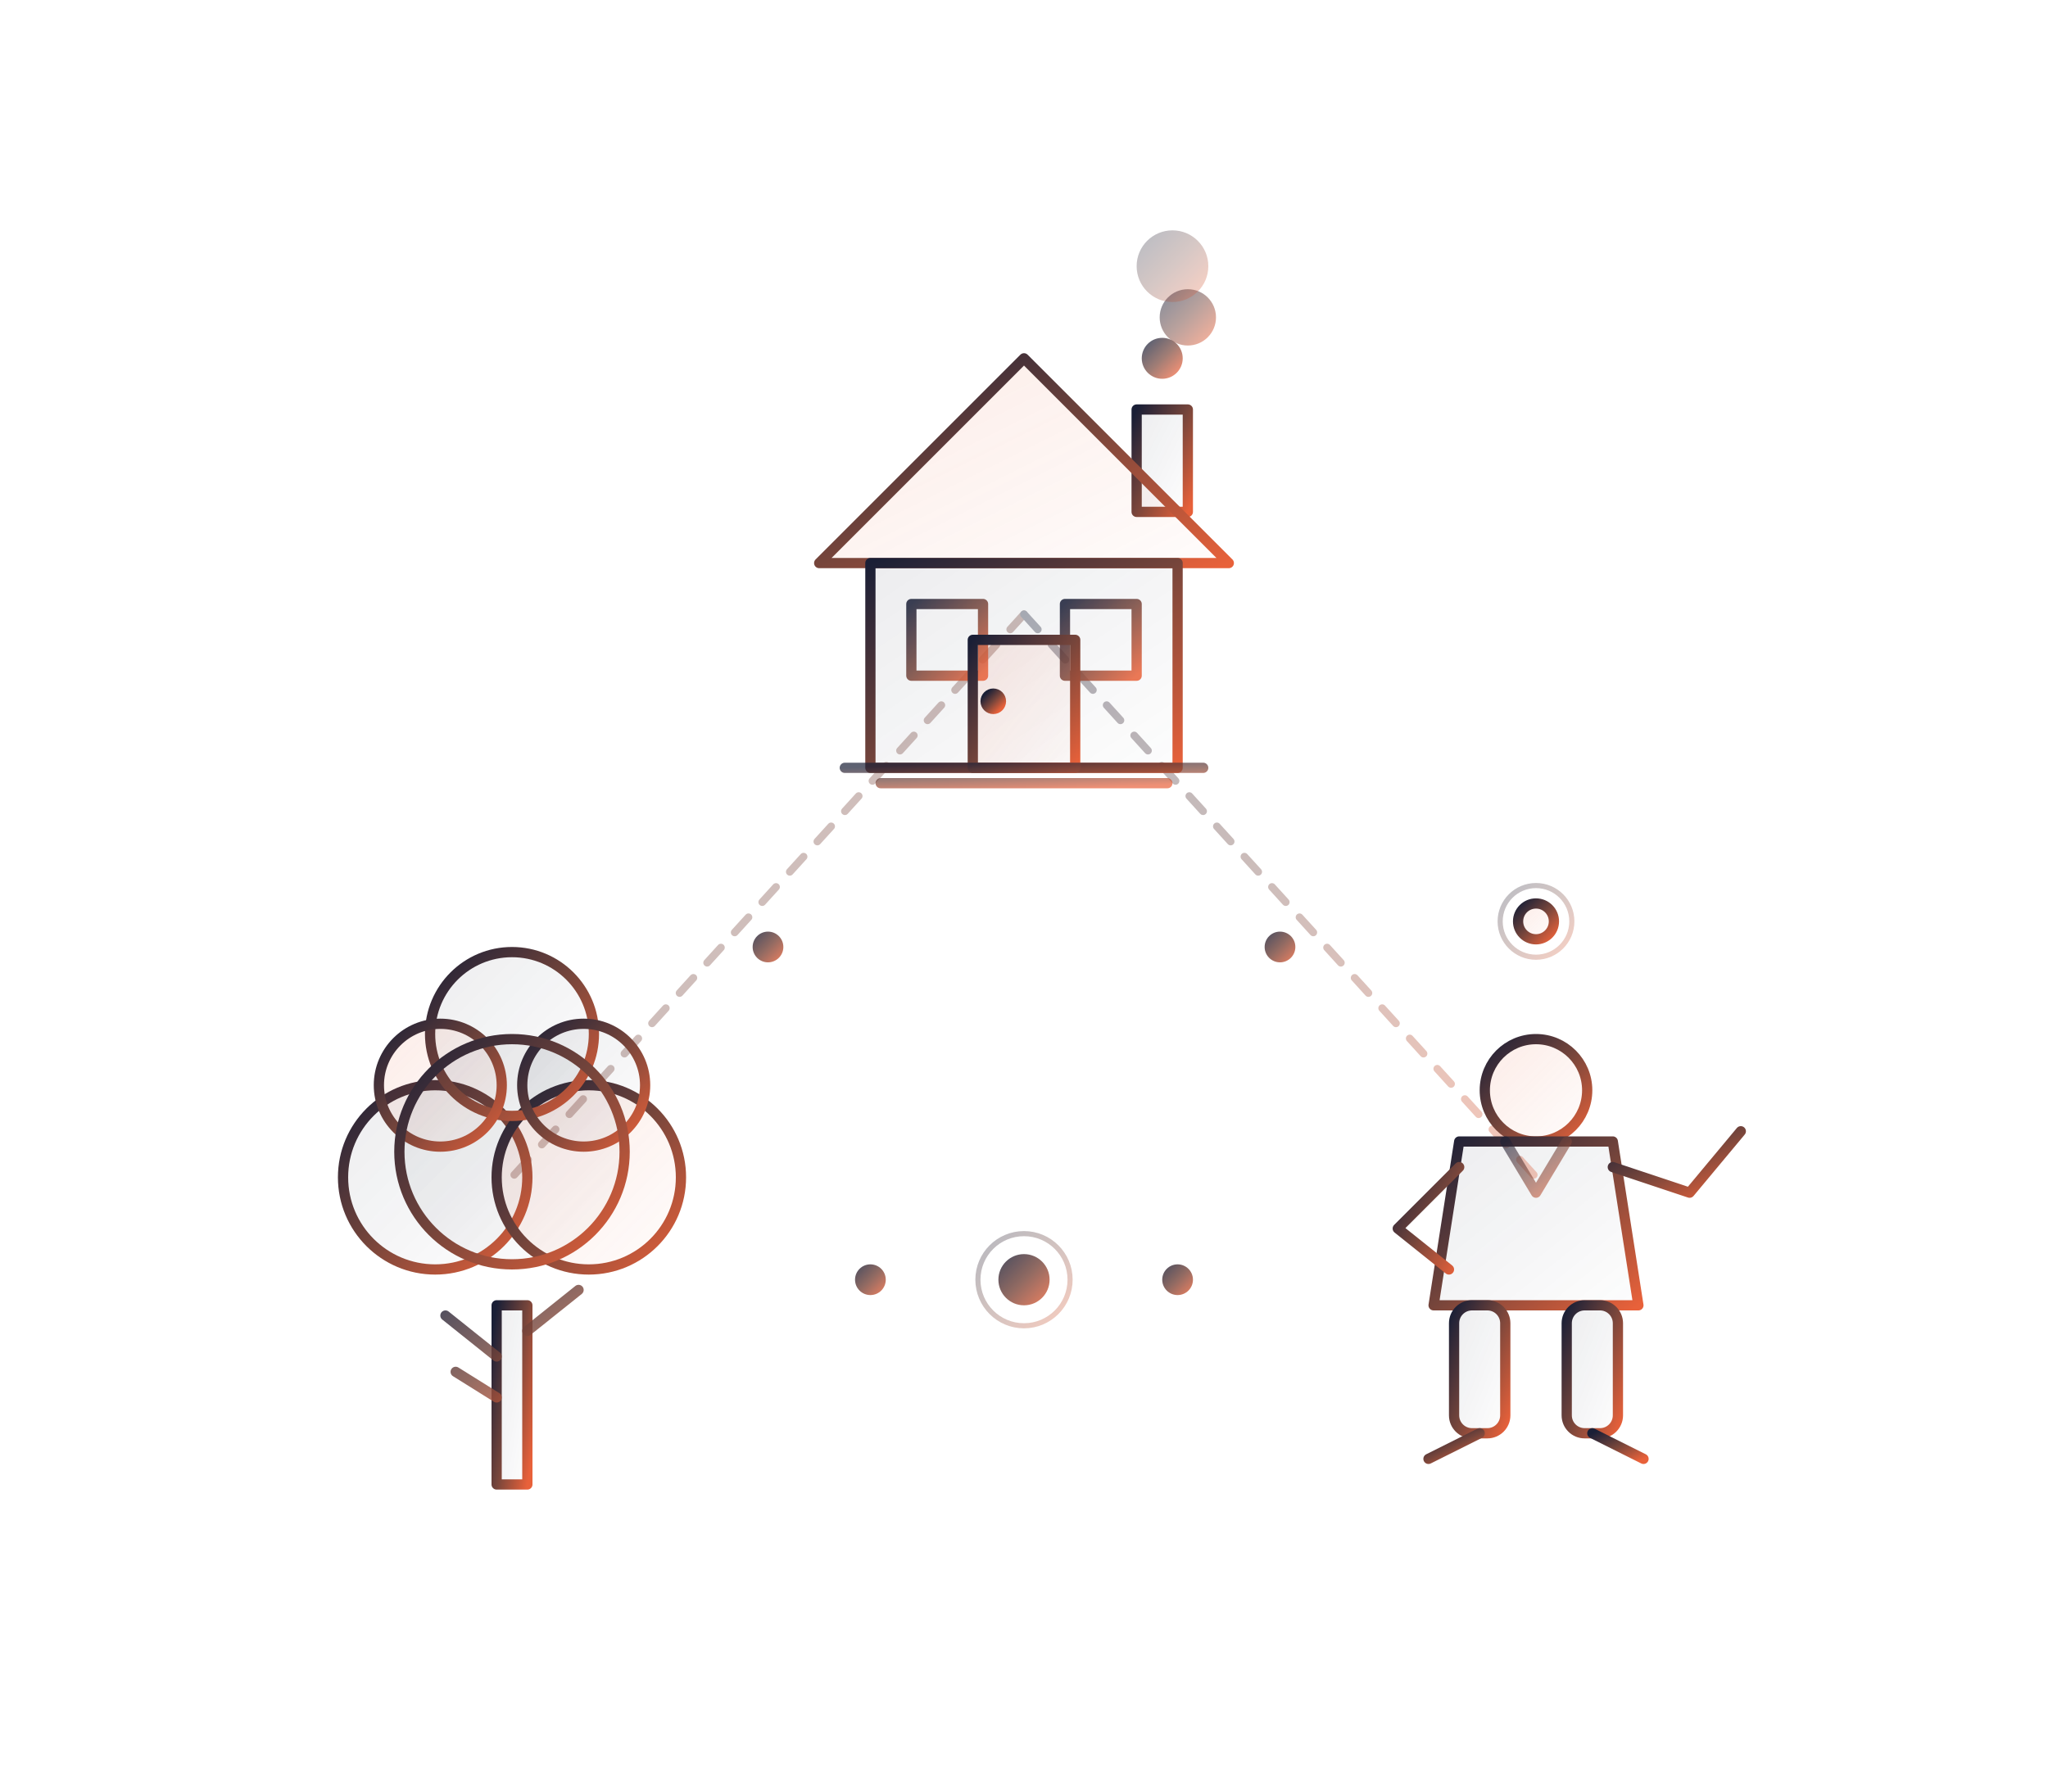
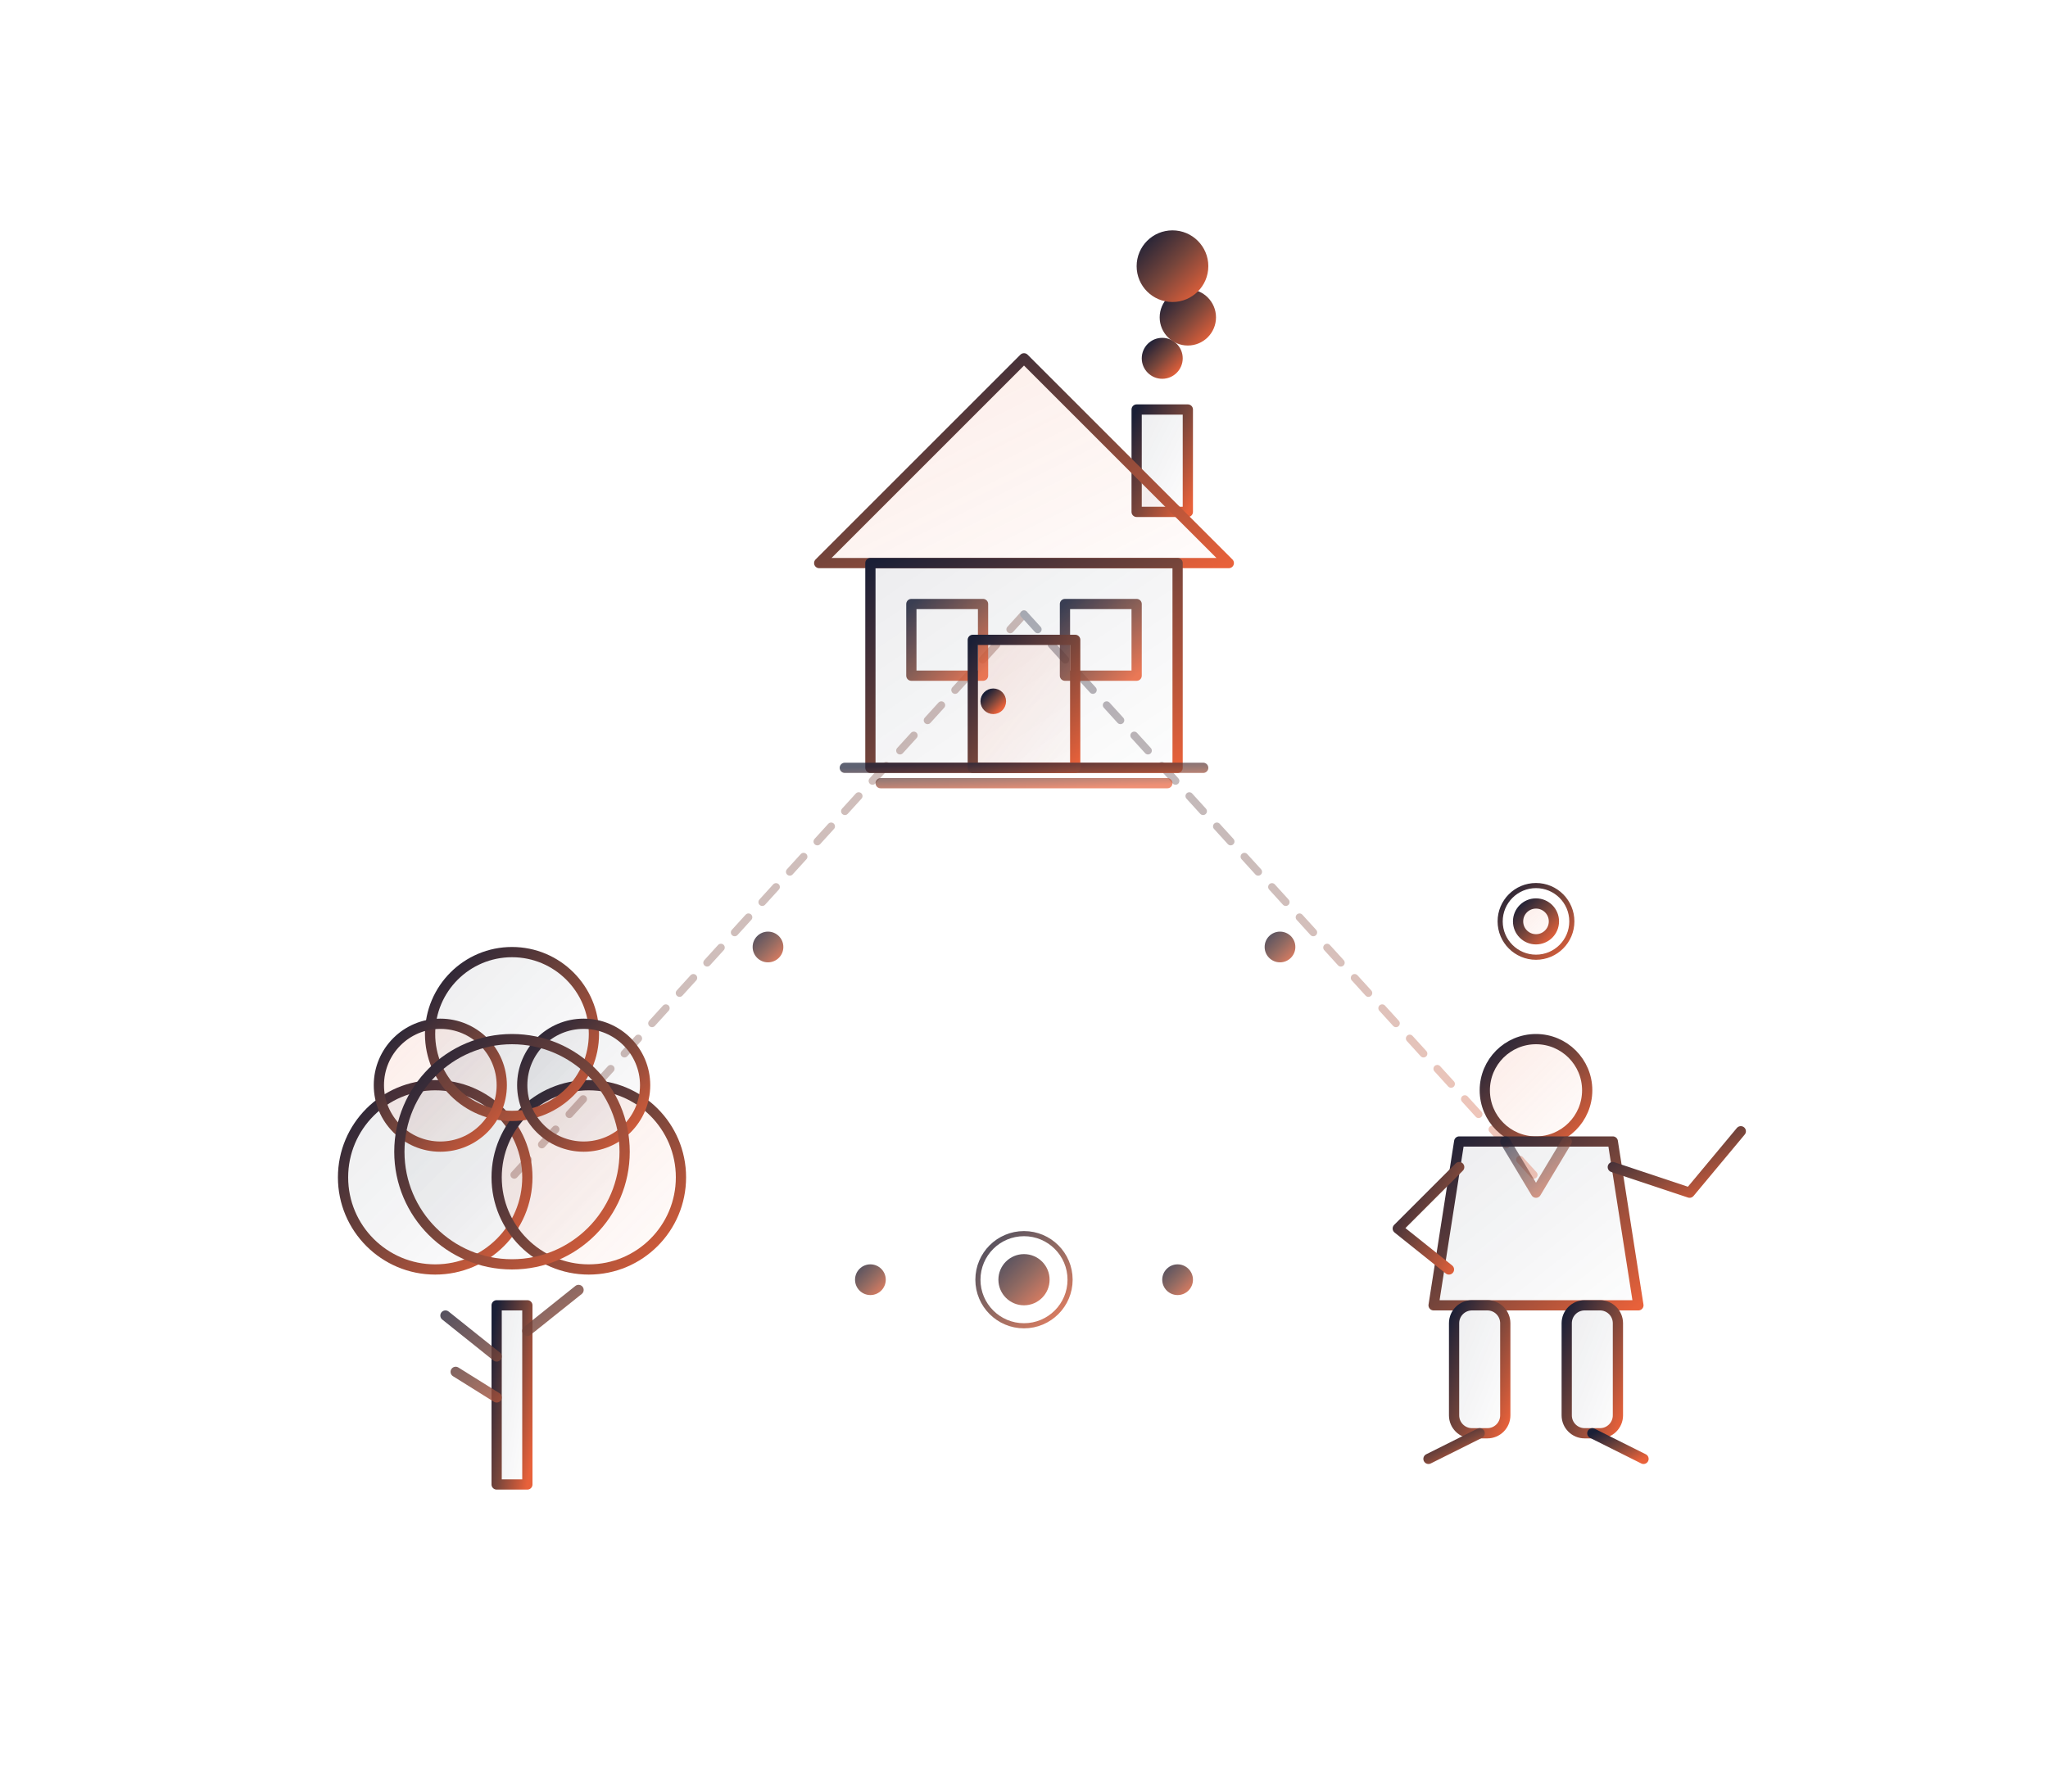
<svg xmlns="http://www.w3.org/2000/svg" viewBox="0 0 400 350" fill="none" stroke-linecap="round" stroke-linejoin="round">
  <defs>
    <linearGradient id="htp-gradient" x1="0%" y1="0%" x2="100%" y2="100%">
      <stop offset="0%" stop-color="#1A1F36" />
      <stop offset="50%" stop-color="#76453B" />
      <stop offset="100%" stop-color="#E8613A" />
    </linearGradient>
    <linearGradient id="htp-fill-navy" x1="0%" y1="0%" x2="100%" y2="100%">
      <stop offset="0%" stop-color="#1A1F36" stop-opacity="0.08" />
      <stop offset="100%" stop-color="#1A1F36" stop-opacity="0.01" />
    </linearGradient>
    <linearGradient id="htp-fill-coral" x1="0%" y1="0%" x2="100%" y2="100%">
      <stop offset="0%" stop-color="#E8613A" stop-opacity="0.12" />
      <stop offset="100%" stop-color="#E8613A" stop-opacity="0.02" />
    </linearGradient>
+     <style>
+       /* 1. 굴뚝 연기 플로팅 효과 */
+       @keyframes float-smoke-1 {
+         0% { transform: translateY(0px) scale(0.8); opacity: 0; }
+         50% { opacity: 0.7; }
+         100% { transform: translateY(-18px) scale(1.3); opacity: 0; }
+       }
+       @keyframes float-smoke-2 {
+         0% { transform: translateY(0px) scale(0.8); opacity: 0; }
+         50% { opacity: 0.5; }
+         100% { transform: translateY(-22px) scale(1.4); opacity: 0; }
+       }
+       @keyframes float-smoke-3 {
+         0% { transform: translateY(0px) scale(0.8); opacity: 0; }
+         50% { opacity: 0.3; }
+         100% { transform: translateY(-26px) scale(1.5); opacity: 0; }
+       }
+       .smoke-1 {
+         animation: float-smoke-1 3s infinite ease-in-out;
+         transform-origin: 227px 70px;
+       }
+       .smoke-2 {
+         animation: float-smoke-2 3.5s infinite ease-in-out 1s;
+         transform-origin: 232px 62px;
+       }
+       .smoke-3 {
+         animation: float-smoke-3 4s infinite ease-in-out 2s;
+         transform-origin: 229px 52px;
+       }
+ 
+       /* 2. 나무 잎사귀 미풍 흔들림 효과 */
+       @keyframes sway-tree {
+         0%, 100% { transform: rotate(0deg); }
+         50% { transform: rotate(1.5deg); }
+       }
+       .tree-leaves {
+         animation: sway-tree 6s infinite ease-in-out;
+         transform-origin: 100px 250px;
+       }
+ 
+       /* 3. 생각/매개 노드 펄스 효과 */
+       @keyframes pulse-ring {
+         0% { transform: scale(0.7); opacity: 0.6; }
+         100% { transform: scale(1.4); opacity: 0; }
+       }
+       @keyframes float-thought {
+         0%, 100% { transform: translateY(0); }
+         50% { transform: translateY(-3px); }
+       }
+       .thought-pulse {
+         animation: pulse-ring 2s infinite cubic-bezier(0.215, 0.61, 0.355, 1);
+         transform-origin: 300px 180px;
+       }
+       .thought-orb {
+         animation: float-thought 4s infinite ease-in-out;
+         transform-origin: 300px 180px;
+       }
+       .center-pulse {
+         animation: pulse-ring 2.5s infinite ease-in-out;
+         transform-origin: 200px 250px;
+       }
+ 
+       /* 4. 삼각 관계 온톨로지 점선 흐름 효과 */
+       @keyframes dash-flow {
+         to {
+           stroke-dashoffset: -20;
+         }
+       }
+       .flow-line {
+         animation: dash-flow 1.5s infinite linear;
+       }
+     </style>
  </defs>
  <g stroke="url(#htp-gradient)" stroke-width="1.5" stroke-dasharray="4 4" opacity="0.35">
-     <line x1="200" y1="120" x2="100" y2="230" />
-     <line x1="200" y1="120" x2="300" y2="230" />
-     <line x1="120" y1="250" x2="280" y2="250" />
+     <line class="flow-line" x1="200" y1="120" x2="100" y2="230" />
+     <line class="flow-line" x1="200" y1="120" x2="300" y2="230" />
+     <line class="flow-line" x1="120" y1="250" x2="280" y2="250" />
  </g>
  <g fill="url(#htp-gradient)" opacity="0.8">
    <circle cx="170" cy="250" r="3" />
    <circle cx="200" cy="250" r="5" />
-     <circle cx="200" cy="250" r="9" stroke="url(#htp-gradient)" stroke-width="1" fill="none" opacity="0.4" />
+     <circle class="center-pulse" cx="200" cy="250" r="9" stroke="url(#htp-gradient)" stroke-width="1" fill="none" />
    <circle cx="230" cy="250" r="3" />
  </g>
  <circle cx="150" cy="185" r="3" fill="url(#htp-gradient)" opacity="0.8" />
  <circle cx="250" cy="185" r="3" fill="url(#htp-gradient)" opacity="0.8" />
  <g class="house" stroke="url(#htp-gradient)" stroke-width="2">
    <rect x="222" y="80" width="10" height="20" fill="url(#htp-fill-navy)" />
-     <circle cx="227" cy="70" r="3" fill="url(#htp-gradient)" opacity="0.7" />
-     <circle cx="232" cy="62" r="4.5" fill="url(#htp-gradient)" opacity="0.5" />
-     <circle cx="229" cy="52" r="6" fill="url(#htp-gradient)" opacity="0.3" />
+     <circle class="smoke-1" cx="227" cy="70" r="3" fill="url(#htp-gradient)" />
+     <circle class="smoke-2" cx="232" cy="62" r="4.5" fill="url(#htp-gradient)" />
+     <circle class="smoke-3" cx="229" cy="52" r="6" fill="url(#htp-gradient)" />
    <path d="M 160 110 L 200 70 L 240 110 Z" fill="url(#htp-fill-coral)" />
    <line x1="180" y1="90" x2="220" y2="90" opacity="0.3" />
    <line x1="170" y1="100" x2="230" y2="100" opacity="0.3" />
    <rect x="170" y="110" width="60" height="40" fill="url(#htp-fill-navy)" />
    <g opacity="0.85">
      <rect x="178" y="118" width="14" height="14" />
      <line x1="185" y1="118" x2="185" y2="132" />
      <line x1="178" y1="125" x2="192" y2="125" />
      <rect x="208" y="118" width="14" height="14" />
      <line x1="215" y1="118" x2="215" y2="132" />
      <line x1="208" y1="125" x2="222" y2="125" />
    </g>
    <rect x="190" y="125" width="20" height="25" fill="url(#htp-fill-coral)" />
    <circle cx="194" cy="137" r="1.5" fill="url(#htp-gradient)" />
    <path d="M 165 150 L 235 150 M 172 153 L 228 153" opacity="0.7" />
  </g>
  <g class="tree" stroke="url(#htp-gradient)" stroke-width="2">
    <rect x="97" y="255" width="6" height="35" fill="url(#htp-fill-navy)" />
    <path d="M 97 265 L 87 257 M 103 260 L 113 252 M 97 273 L 89 268" opacity="0.8" />
-     <circle cx="85" cy="230" r="18" fill="url(#htp-fill-navy)" />
-     <circle cx="115" cy="230" r="18" fill="url(#htp-fill-coral)" />
-     <circle cx="100" cy="202" r="16" fill="url(#htp-fill-navy)" />
-     <circle cx="86" cy="212" r="12" fill="url(#htp-fill-coral)" />
-     <circle cx="114" cy="212" r="12" fill="url(#htp-fill-navy)" />
-     <circle cx="100" cy="225" r="22" fill="url(#htp-fill-navy)" />
+     <g class="tree-leaves">
+       <circle cx="85" cy="230" r="18" fill="url(#htp-fill-navy)" />
+       <circle cx="115" cy="230" r="18" fill="url(#htp-fill-coral)" />
+       <circle cx="100" cy="202" r="16" fill="url(#htp-fill-navy)" />
+       <circle cx="86" cy="212" r="12" fill="url(#htp-fill-coral)" />
+       <circle cx="114" cy="212" r="12" fill="url(#htp-fill-navy)" />
+       <circle cx="100" cy="225" r="22" fill="url(#htp-fill-navy)" />
+     </g>
  </g>
  <g class="person" stroke="url(#htp-gradient)" stroke-width="2">
-     <path d="M 300 200 L 300 183" stroke-width="1.5" stroke-dasharray="2 2" opacity="0.6" />
-     <circle cx="300" cy="180" r="3.5" fill="url(#htp-fill-coral)" />
-     <circle cx="300" cy="180" r="7" stroke="url(#htp-gradient)" stroke-width="1" fill="none" opacity="0.3" />
+     <g class="thought-orb">
+       <path d="M 300 200 L 300 183" stroke-width="1.5" stroke-dasharray="2 2" opacity="0.6" />
+       <circle cx="300" cy="180" r="3.5" fill="url(#htp-fill-coral)" />
+       <circle class="thought-pulse" cx="300" cy="180" r="7" stroke="url(#htp-gradient)" stroke-width="1" fill="none" />
+     </g>
    <circle cx="300" cy="213" r="10" fill="url(#htp-fill-coral)" />
    <path d="M 285 223 L 315 223 L 320 255 L 280 255 Z" fill="url(#htp-fill-navy)" />
    <path d="M 294 223 L 300 233 L 306 223" opacity="0.6" />
    <path d="M 285 228 L 273 240 L 283 248" />
    <path d="M 315 228 L 330 233 L 340 221" />
    <rect x="284" y="255" width="10" height="25" rx="3.5" fill="url(#htp-fill-navy)" />
    <rect x="306" y="255" width="10" height="25" rx="3.5" fill="url(#htp-fill-navy)" />
    <line x1="289" y1="280" x2="279" y2="285" />
    <line x1="311" y1="280" x2="321" y2="285" />
  </g>
</svg>
